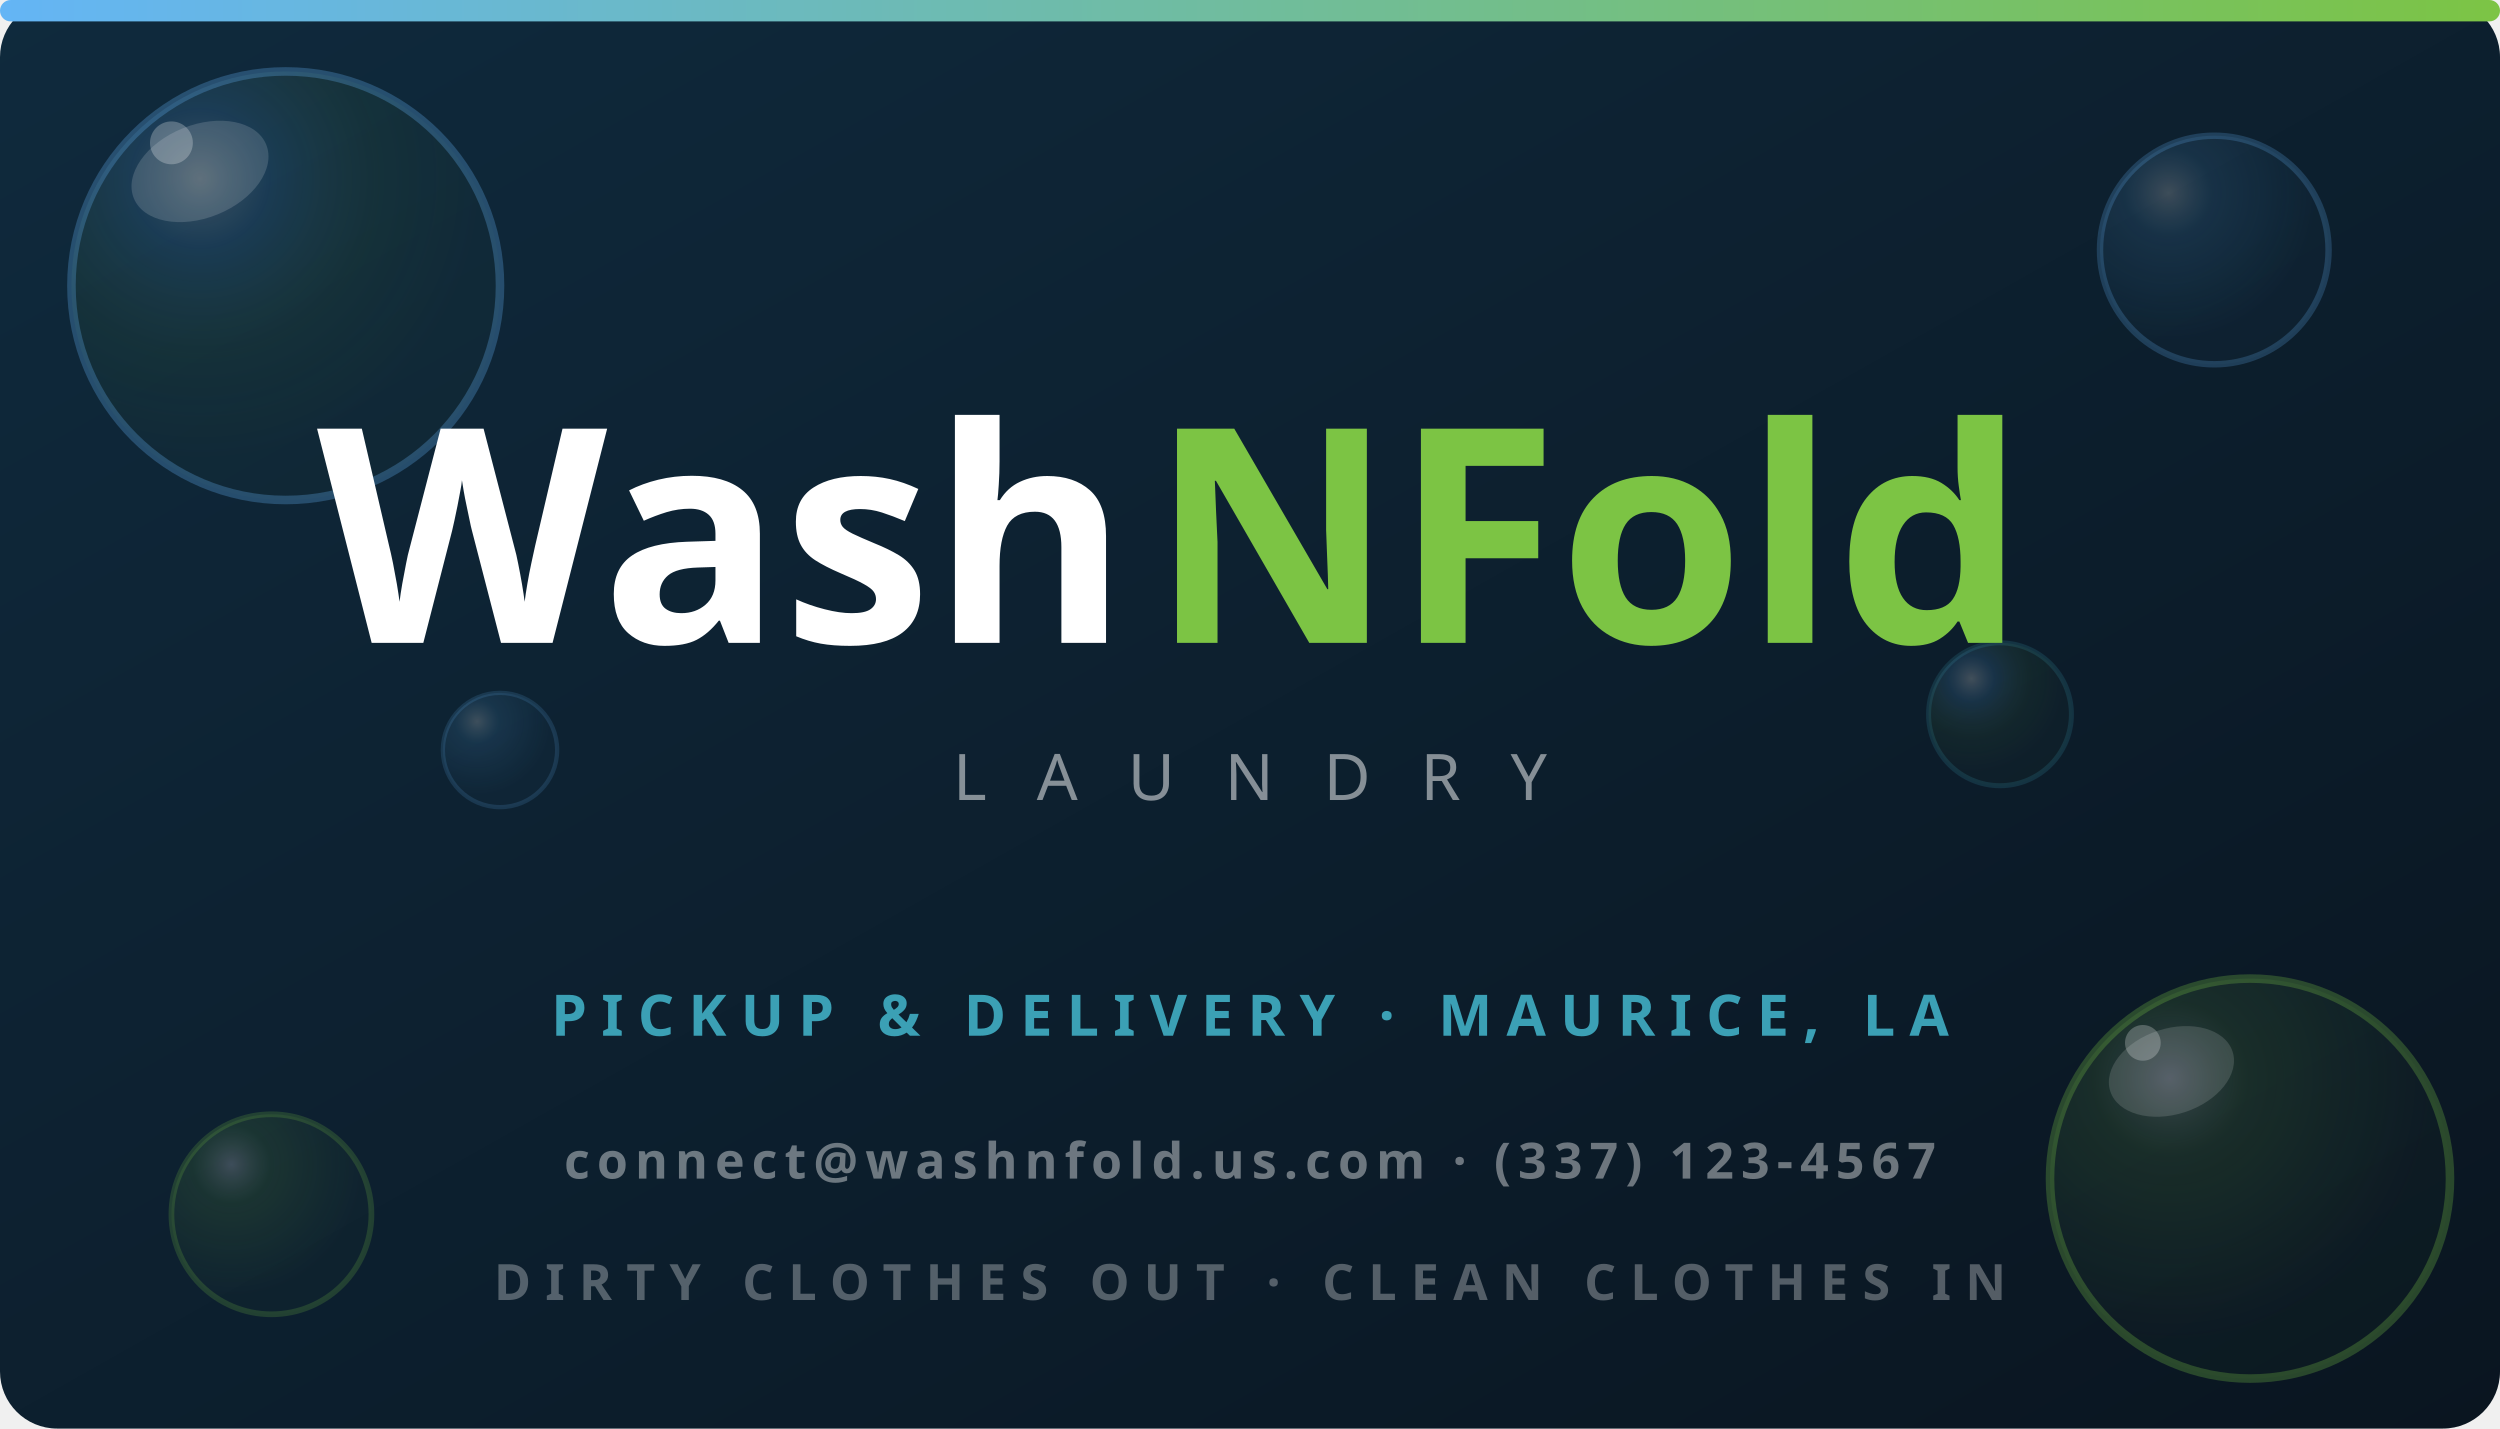
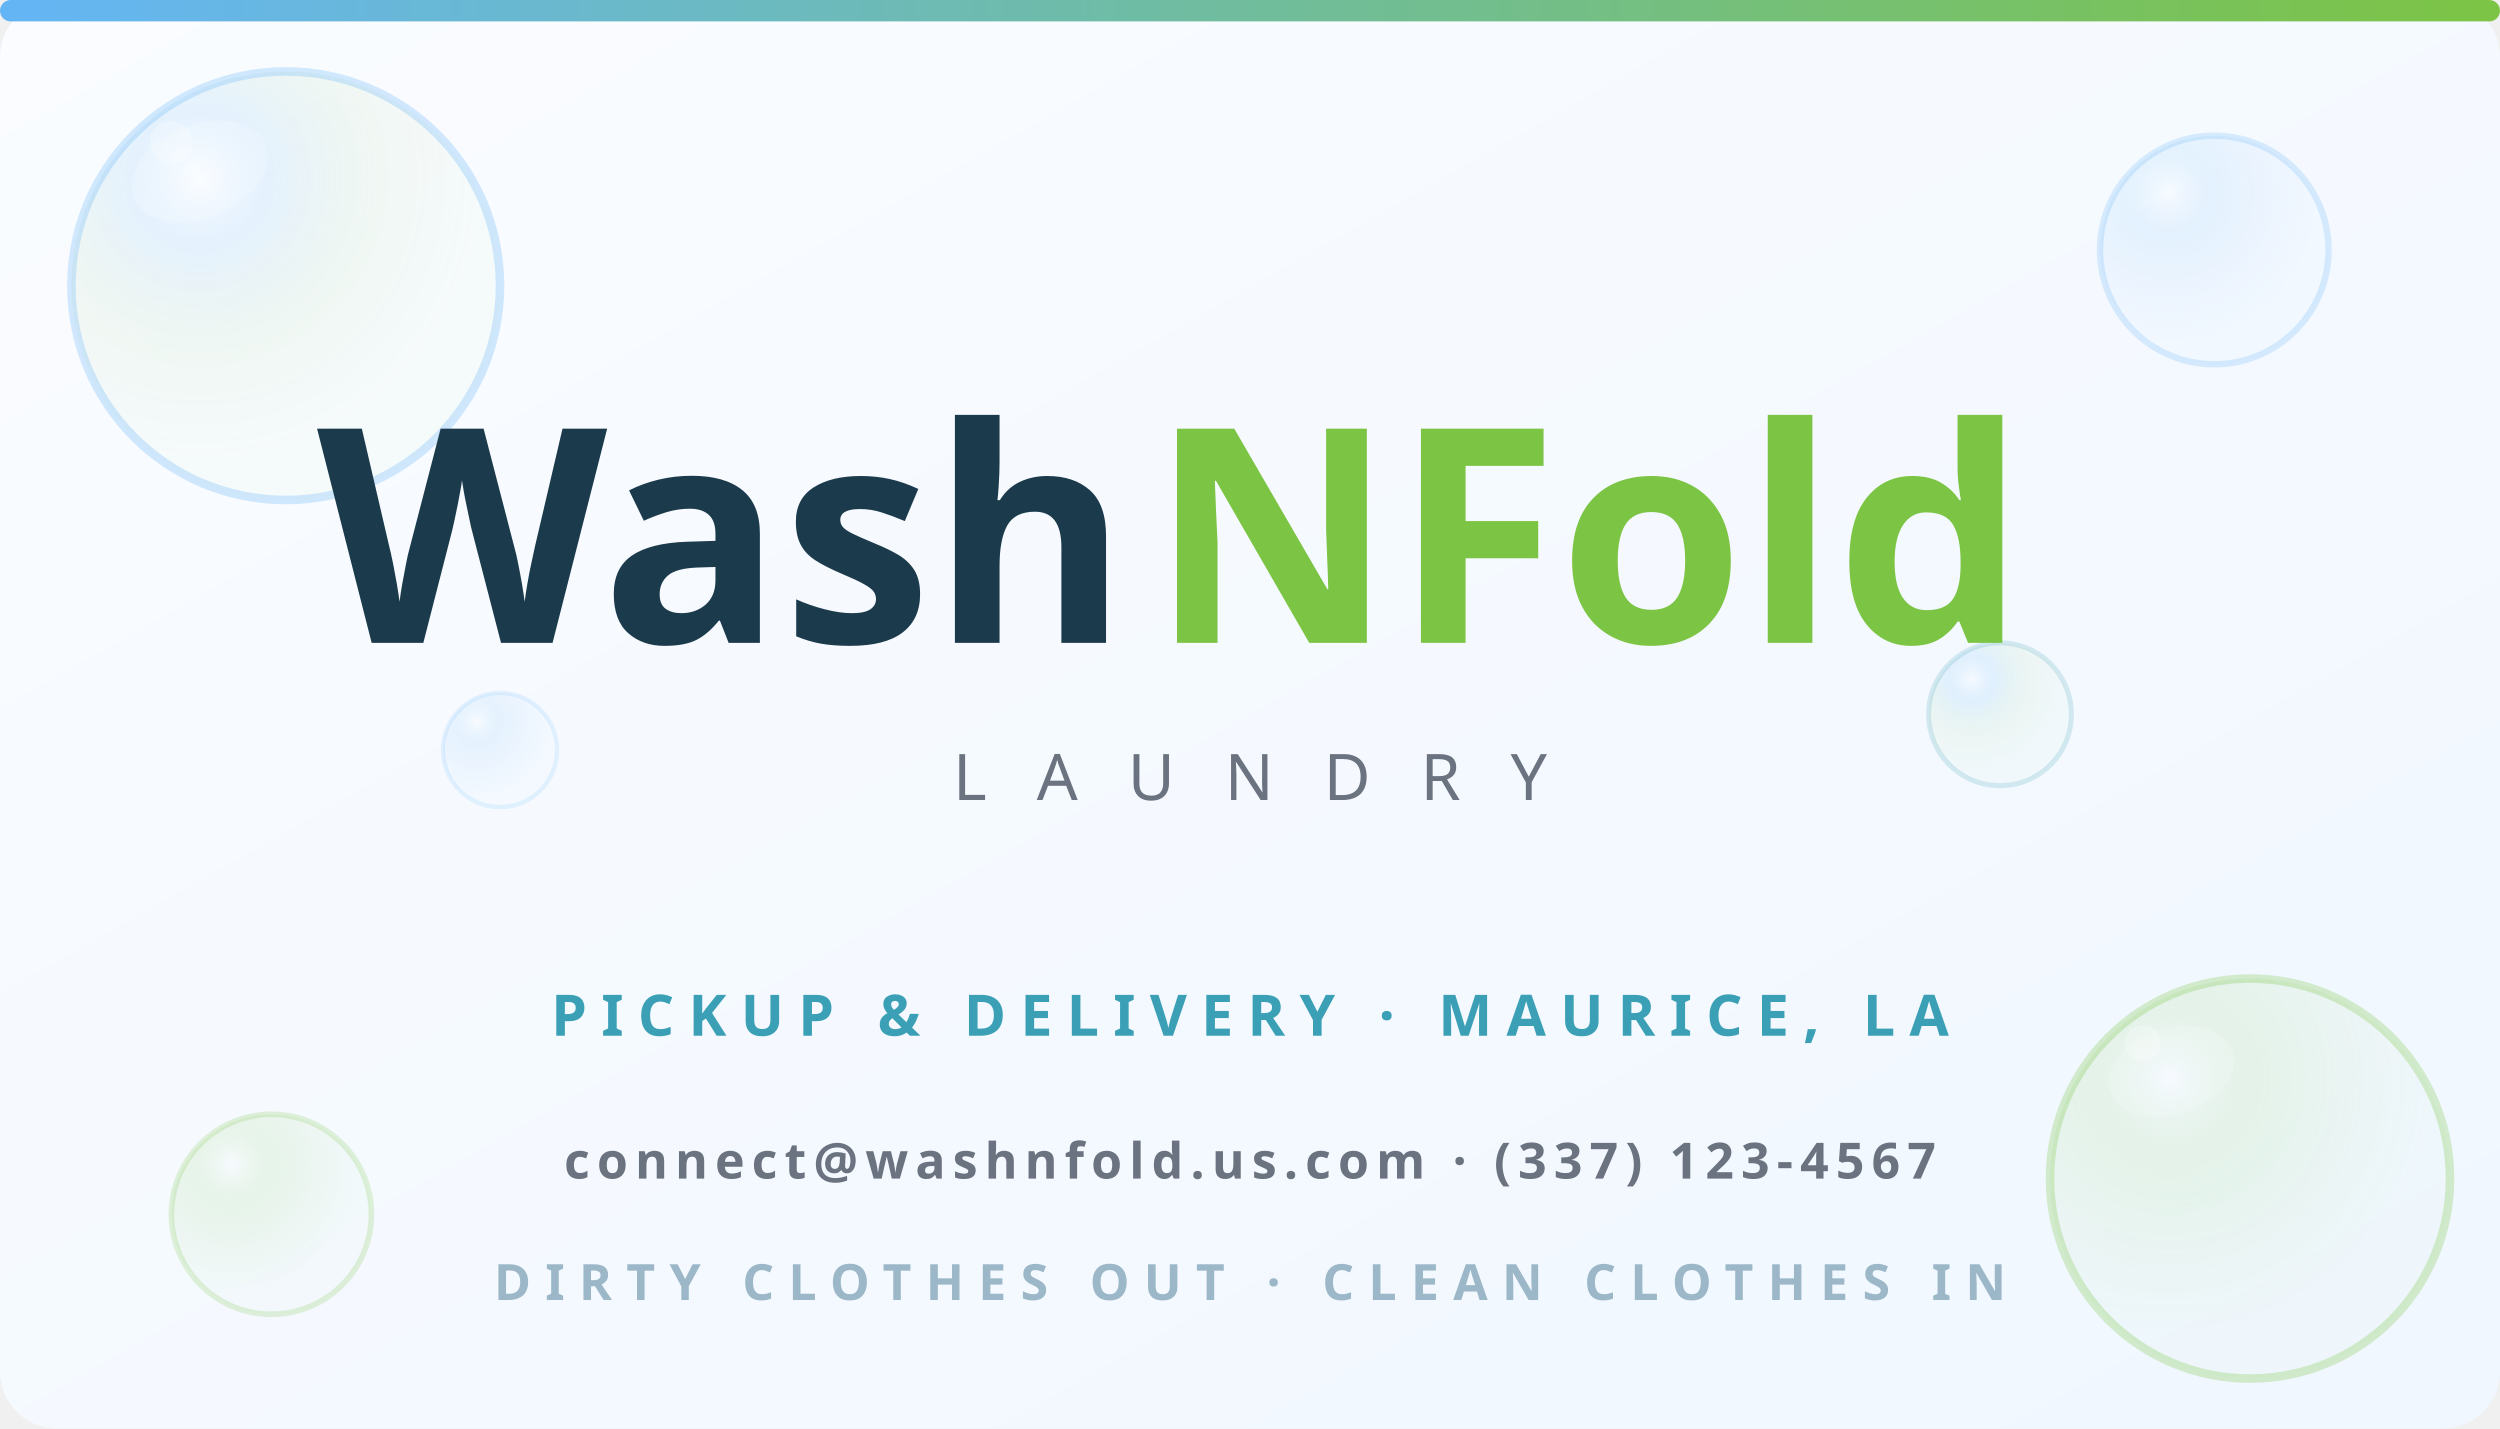
<svg xmlns="http://www.w3.org/2000/svg" viewBox="0 0 350 200" width="350" height="200">
  <defs>
    <linearGradient id="dbg" x1="0" y1="0" x2="1" y2="1">
-       <stop offset="0%" stop-color="#0f2a3d" />
-       <stop offset="100%" stop-color="#0a1520" />
+       <stop offset="0%" stop-color="#FAFCFF" />
+       <stop offset="100%" stop-color="#F0F7FF" />
    </linearGradient>
    <linearGradient id="accent" x1="0" y1="0" x2="1" y2="0">
      <stop offset="0%" stop-color="#64B5F6" />
      <stop offset="100%" stop-color="#7CC444" />
    </linearGradient>
    <radialGradient id="ga" cx="30%" cy="25%" r="65%">
      <stop offset="0%" stop-color="#FFFFFF" stop-opacity="0.22" />
      <stop offset="25%" stop-color="#64B5F6" stop-opacity="0.14" />
      <stop offset="65%" stop-color="#7CC444" stop-opacity="0.06" />
      <stop offset="100%" stop-color="#7CC444" stop-opacity="0.02" />
    </radialGradient>
    <radialGradient id="gb" cx="30%" cy="25%" r="65%">
      <stop offset="0%" stop-color="#FFFFFF" stop-opacity="0.2" />
      <stop offset="30%" stop-color="#64B5F6" stop-opacity="0.12" />
      <stop offset="100%" stop-color="#64B5F6" stop-opacity="0.02" />
    </radialGradient>
    <radialGradient id="gg" cx="30%" cy="25%" r="65%">
      <stop offset="0%" stop-color="#FFFFFF" stop-opacity="0.2" />
      <stop offset="30%" stop-color="#7CC444" stop-opacity="0.12" />
      <stop offset="100%" stop-color="#7CC444" stop-opacity="0.02" />
    </radialGradient>
  </defs>
  <rect width="350" height="200" rx="8" fill="url(#dbg)" />
  <rect width="350" height="3" rx="1.5" fill="url(#accent)" />
  <circle cx="40" cy="40" r="30" fill="url(#ga)" stroke="#64B5F6" stroke-width="1.2" stroke-opacity="0.28" />
  <ellipse cx="28" cy="24" rx="10" ry="6.5" fill="#FFFFFF" opacity="0.15" transform="rotate(-22,28,24)" />
  <circle cx="24" cy="20" r="3" fill="#FFFFFF" opacity="0.25" />
  <circle cx="315" cy="165" r="28" fill="url(#gg)" stroke="#7CC444" stroke-width="1.2" stroke-opacity="0.28" />
  <ellipse cx="304" cy="150" rx="9" ry="6" fill="#FFFFFF" opacity="0.14" transform="rotate(-18,304,150)" />
  <circle cx="300" cy="146" r="2.5" fill="#FFFFFF" opacity="0.24" />
  <circle cx="310" cy="35" r="16" fill="url(#gb)" stroke="#64B5F6" stroke-width="0.9" stroke-opacity="0.22" />
  <circle cx="38" cy="170" r="14" fill="url(#gg)" stroke="#7CC444" stroke-width="0.8" stroke-opacity="0.2" />
  <circle cx="280" cy="100" r="10" fill="url(#ga)" stroke="#3BA0B5" stroke-width="0.7" stroke-opacity="0.18" />
  <circle cx="70" cy="105" r="8" fill="url(#gb)" stroke="#64B5F6" stroke-width="0.6" stroke-opacity="0.15" />
-   <text x="158" y="90" text-anchor="end" font-family="'Nunito', sans-serif" font-weight="900" font-size="42" fill="#FFFFFF">Wash</text>
+   <text x="158" y="90" text-anchor="end" font-family="'Nunito', sans-serif" font-weight="900" font-size="42" fill="#1B3A4B">Wash</text>
  <text x="161" y="90" text-anchor="start" font-family="'Nunito', sans-serif" font-weight="900" font-size="42" fill="#7CC444">NFold</text>
-   <text x="175" y="112" text-anchor="middle" font-family="'Nunito', sans-serif" font-weight="400" font-size="9" letter-spacing="7" fill="rgba(255,255,255,0.5)">LAUNDRY</text>
+   <text x="175" y="112" text-anchor="middle" font-family="'Nunito', sans-serif" font-weight="400" font-size="9" letter-spacing="7" fill="#6B7280">LAUNDRY</text>
  <text x="175" y="145" text-anchor="middle" font-family="'Nunito', sans-serif" font-weight="700" font-size="8" letter-spacing="2" fill="#3BA0B5">PICKUP &amp; DELIVERY · MAURICE, LA</text>
-   <text x="175" y="165" text-anchor="middle" font-family="'Nunito', sans-serif" font-weight="600" font-size="7" letter-spacing="1" fill="rgba(255,255,255,0.4)">connect@washnfold.us.com · (337) 123-4567</text>
-   <text x="175" y="182" text-anchor="middle" font-family="'Nunito', sans-serif" font-weight="800" font-size="7" letter-spacing="2" fill="rgba(255,255,255,0.3)">DIRTY CLOTHES OUT · CLEAN CLOTHES IN</text>
+   <text x="175" y="165" text-anchor="middle" font-family="'Nunito', sans-serif" font-weight="600" font-size="7" letter-spacing="1" fill="#6B7280">connect@washnfold.us.com · (337) 123-4567</text>
+   <text x="175" y="182" text-anchor="middle" font-family="'Nunito', sans-serif" font-weight="800" font-size="7" letter-spacing="2" fill="#9CB8C8">DIRTY CLOTHES OUT · CLEAN CLOTHES IN</text>
</svg>
